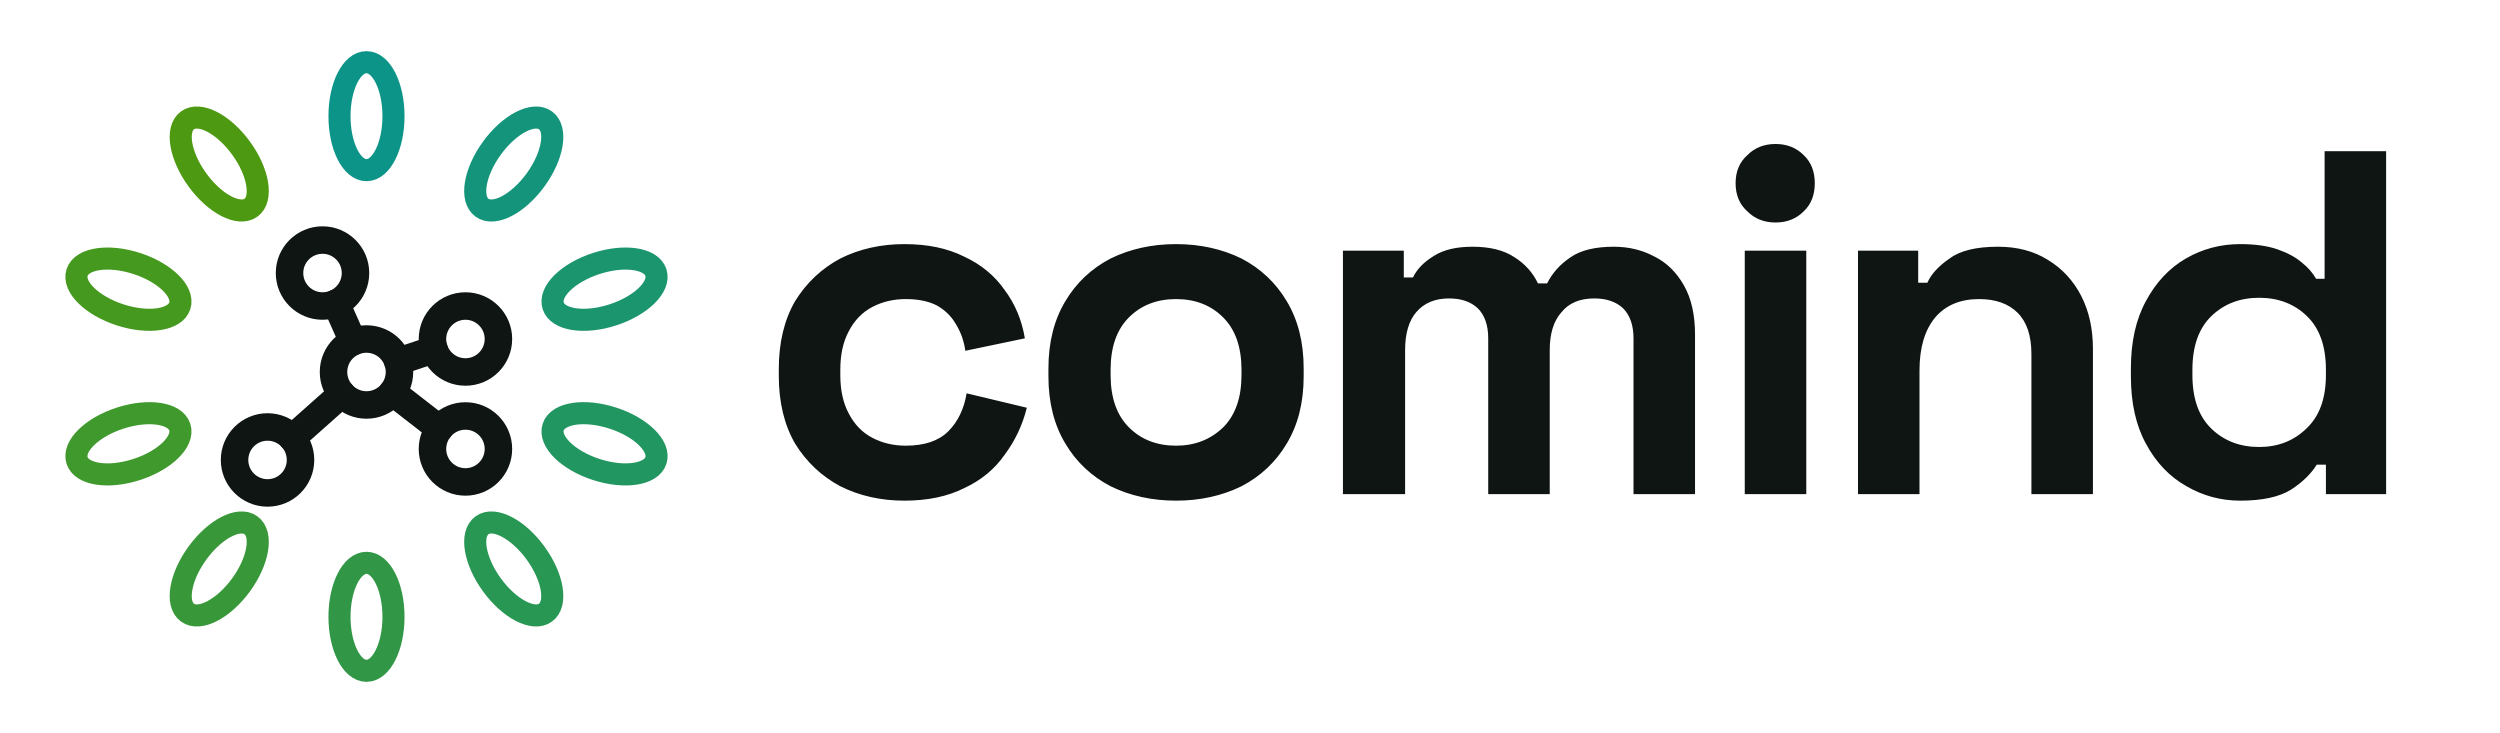
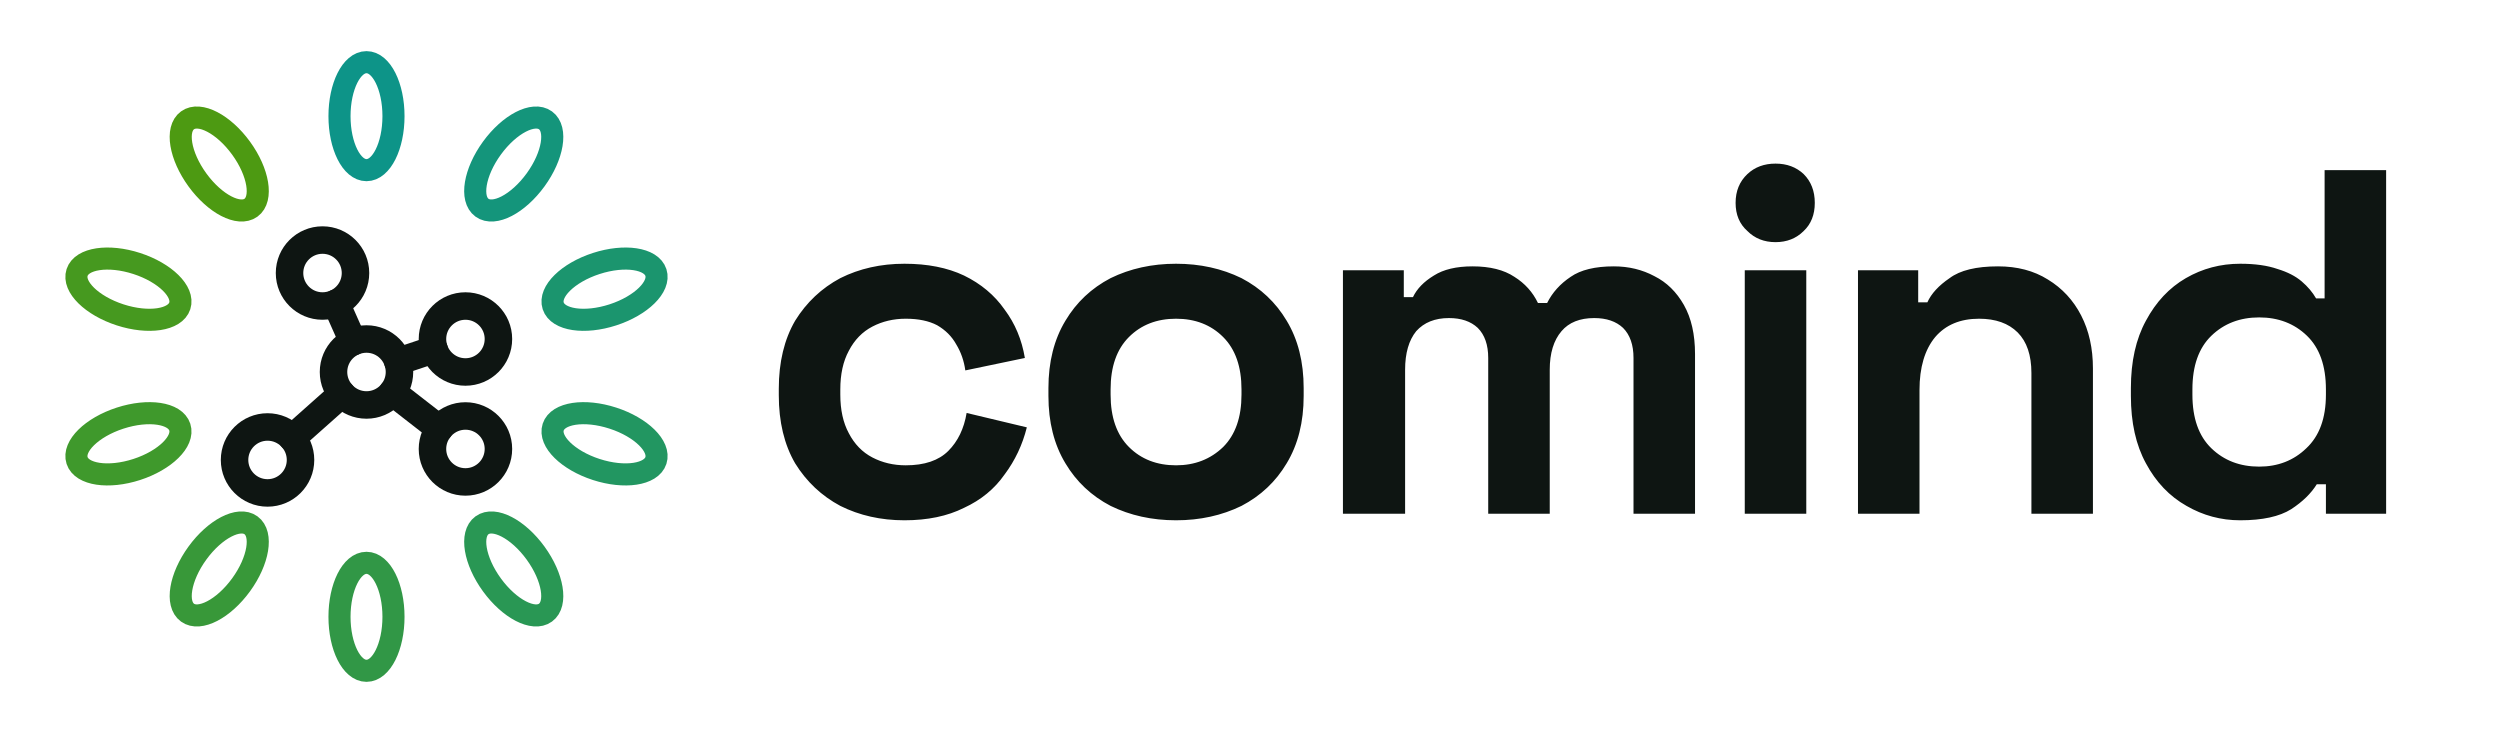
<svg xmlns="http://www.w3.org/2000/svg" viewBox="0 0 382 112" width="382" height="112" role="img" aria-label="comind">
  <g transform="translate(8 8) scale(0.375)">
    <ellipse cx="128.0" cy="26.0" rx="11" ry="22" transform="rotate(0 128.0 26.0)" fill="none" stroke="#0D9488" stroke-width="9" />
    <ellipse cx="188.0" cy="45.5" rx="11" ry="22" transform="rotate(36 188.0 45.5)" fill="none" stroke="#14957B" stroke-width="9" />
    <ellipse cx="225.0" cy="96.5" rx="11" ry="22" transform="rotate(72 225.0 96.5)" fill="none" stroke="#1B956E" stroke-width="9" />
    <ellipse cx="225.0" cy="159.5" rx="11" ry="22" transform="rotate(108 225.0 159.5)" fill="none" stroke="#229661" stroke-width="9" />
    <ellipse cx="188.0" cy="210.5" rx="11" ry="22" transform="rotate(144 188.0 210.5)" fill="none" stroke="#299754" stroke-width="9" />
    <ellipse cx="128.0" cy="230.0" rx="11" ry="22" transform="rotate(180 128.0 230.0)" fill="none" stroke="#319746" stroke-width="9" />
    <ellipse cx="68.0" cy="210.5" rx="11" ry="22" transform="rotate(216 68.0 210.5)" fill="none" stroke="#389839" stroke-width="9" />
    <ellipse cx="31.0" cy="159.5" rx="11" ry="22" transform="rotate(252 31.0 159.5)" fill="none" stroke="#3F992C" stroke-width="9" />
    <ellipse cx="31.0" cy="96.5" rx="11" ry="22" transform="rotate(288 31.0 96.5)" fill="none" stroke="#46991F" stroke-width="9" />
    <ellipse cx="68.0" cy="45.5" rx="11" ry="22" transform="rotate(324 68.0 45.5)" fill="none" stroke="#4D9A12" stroke-width="9" />
    <g transform="translate(128 128) scale(0.56) translate(-128 -124)" fill="none" stroke="#0E1512" stroke-linecap="round" stroke-linejoin="round" stroke-width="20">
      <line x1="177.23" y1="111.59" x2="150.77" y2="120.41" />
      <line x1="181.06" y1="169.27" x2="146.94" y2="142.73" />
      <line x1="110.06" y1="143.94" x2="73.94" y2="176.06" />
      <line x1="118.25" y1="106.07" x2="105.75" y2="77.93" />
      <circle cx="128" cy="128" r="24" />
      <circle cx="200" cy="104" r="24" />
      <circle cx="200" cy="184" r="24" />
      <circle cx="56" cy="192" r="24" />
      <circle cx="96" cy="56" r="24" />
    </g>
  </g>
-   <path d="M138.2 76.5Q132.8 76.5 128.4 74.3Q124.1 72 121.5 67.8Q119 63.5 119 57.4V56.4Q119 50.3 121.5 46Q124.1 41.8 128.4 39.5Q132.8 37.3 138.2 37.3Q143.5 37.3 147.3 39.2Q151.2 41 153.5 44.3Q155.9 47.5 156.6 51.7L147.5 53.6Q147.2 51.4 146.1 49.6Q145.1 47.8 143.2 46.7Q141.3 45.7 138.4 45.7Q135.6 45.7 133.3 46.9Q131 48.1 129.7 50.6Q128.4 53 128.4 56.5V57.3Q128.4 60.8 129.7 63.2Q131 65.7 133.3 66.9Q135.6 68.1 138.4 68.1Q142.7 68.1 144.9 65.9Q147.1 63.7 147.7 60.1L156.9 62.3Q155.9 66.3 153.5 69.5Q151.2 72.8 147.3 74.6Q143.5 76.5 138.2 76.5ZM179.7 76.5Q174.2 76.5 169.7 74.3Q165.3 72 162.8 67.8Q160.2 63.5 160.2 57.5V56.3Q160.2 50.3 162.8 46Q165.3 41.8 169.7 39.5Q174.2 37.3 179.7 37.3Q185.2 37.3 189.7 39.5Q194.1 41.8 196.6 46Q199.2 50.3 199.2 56.3V57.5Q199.2 63.5 196.6 67.8Q194.1 72 189.7 74.3Q185.2 76.5 179.7 76.5ZM179.7 68.1Q184 68.1 186.9 65.3Q189.7 62.5 189.7 57.3V56.5Q189.7 51.3 186.9 48.5Q184.1 45.7 179.7 45.7Q175.3 45.7 172.5 48.5Q169.7 51.3 169.7 56.5V57.3Q169.7 62.5 172.5 65.3Q175.3 68.1 179.7 68.1ZM205.2 75.5V38.3H214.5V42.4H215.9Q216.8 40.5 219.1 39.1Q221.3 37.7 225 37.7Q229 37.7 231.4 39.3Q233.8 40.8 235 43.3H236.4Q237.6 40.9 240 39.3Q242.3 37.7 246.6 37.7Q250 37.7 252.8 39.2Q255.6 40.6 257.3 43.6Q259 46.6 259 51.1V75.5H249.6V51.7Q249.6 48.7 248 47.1Q246.4 45.6 243.6 45.6Q240.3 45.6 238.6 47.7Q236.8 49.7 236.8 53.5V75.5H227.4V51.7Q227.4 48.7 225.8 47.1Q224.2 45.6 221.4 45.6Q218.2 45.6 216.4 47.7Q214.7 49.7 214.7 53.5V75.5ZM266.6 75.5V38.3H276V75.5ZM271.3 34Q268.7 34 267 32.3Q265.2 30.7 265.2 28Q265.2 25.3 267 23.7Q268.7 22 271.3 22Q273.9 22 275.6 23.7Q277.3 25.3 277.3 28Q277.3 30.7 275.6 32.3Q273.9 34 271.3 34ZM283.9 75.5V38.3H293.1V43.2H294.5Q295.4 41.2 297.9 39.5Q300.3 37.7 305.3 37.7Q309.7 37.7 312.9 39.7Q316.2 41.7 318 45.2Q319.8 48.7 319.8 53.3V75.5H310.4V54.1Q310.4 49.9 308.3 47.8Q306.2 45.7 302.4 45.7Q298.1 45.7 295.7 48.5Q293.3 51.4 293.3 56.6V75.5ZM342.3 76.5Q337.9 76.5 334.1 74.3Q330.2 72.1 327.9 67.8Q325.6 63.6 325.6 57.5V56.3Q325.6 50.2 327.9 46Q330.2 41.7 334 39.5Q337.8 37.3 342.3 37.3Q345.7 37.3 348 38.1Q350.3 38.9 351.7 40.1Q353.1 41.2 353.9 42.6H355.2V23.1H364.6V75.5H355.4V71H354Q352.7 73.1 350.1 74.8Q347.4 76.5 342.3 76.5ZM345.2 68.3Q349.5 68.3 352.4 65.5Q355.4 62.7 355.4 57.3V56.5Q355.4 51.1 352.5 48.3Q349.6 45.5 345.2 45.5Q340.8 45.5 337.9 48.3Q335 51.1 335 56.5V57.3Q335 62.7 337.9 65.5Q340.8 68.3 345.2 68.3Z" fill="#0E1512" />
+   <path d="M138.2 79.5Q132.8 79.5 128.4 77.3Q124.1 75 121.5 70.8Q119 66.5 119 60.4V59.4Q119 53.3 121.5 49Q124.1 44.8 128.4 42.5Q132.8 40.3 138.2 40.3Q143.5 40.3 147.3 42.1Q151.2 44 153.5 47.3Q155.9 50.5 156.6 54.7L147.5 56.6Q147.2 54.4 146.1 52.6Q145.1 50.8 143.2 49.7Q141.3 48.7 138.4 48.7Q135.6 48.7 133.3 49.9Q131 51.1 129.7 53.6Q128.4 56 128.4 59.5V60.3Q128.4 63.8 129.7 66.2Q131 68.7 133.3 69.9Q135.6 71.1 138.4 71.1Q142.7 71.1 144.9 68.9Q147.1 66.7 147.7 63.1L156.9 65.3Q155.9 69.3 153.5 72.5Q151.2 75.8 147.3 77.6Q143.5 79.5 138.2 79.5ZM179.7 79.5Q174.2 79.5 169.7 77.3Q165.3 75 162.8 70.8Q160.2 66.5 160.2 60.5V59.3Q160.2 53.3 162.8 49Q165.3 44.8 169.7 42.5Q174.2 40.3 179.7 40.3Q185.2 40.3 189.7 42.5Q194.1 44.8 196.6 49Q199.2 53.3 199.2 59.3V60.5Q199.2 66.5 196.6 70.8Q194.1 75 189.7 77.3Q185.2 79.5 179.7 79.5ZM179.7 71.1Q184 71.1 186.9 68.3Q189.7 65.5 189.7 60.3V59.5Q189.7 54.3 186.9 51.5Q184.1 48.7 179.7 48.7Q175.3 48.7 172.5 51.5Q169.7 54.3 169.7 59.5V60.3Q169.7 65.5 172.5 68.3Q175.3 71.1 179.7 71.1ZM205.2 78.5V41.3H214.5V45.4H215.9Q216.8 43.5 219.1 42.1Q221.3 40.7 225 40.7Q229 40.7 231.4 42.3Q233.8 43.8 235 46.3H236.4Q237.6 43.9 240 42.3Q242.3 40.7 246.6 40.7Q250 40.7 252.8 42.2Q255.6 43.6 257.3 46.6Q259 49.6 259 54.1V78.5H249.6V54.7Q249.6 51.7 248 50.1Q246.4 48.6 243.6 48.6Q240.3 48.6 238.6 50.6Q236.8 52.7 236.8 56.5V78.5H227.4V54.7Q227.4 51.7 225.8 50.1Q224.2 48.6 221.4 48.6Q218.2 48.6 216.4 50.6Q214.7 52.7 214.7 56.5V78.5ZM266.6 78.5V41.3H276V78.5ZM271.3 37Q268.7 37 267 35.3Q265.2 33.7 265.2 31Q265.2 28.3 267 26.6Q268.7 25 271.3 25Q273.9 25 275.6 26.6Q277.3 28.3 277.3 31Q277.3 33.7 275.6 35.3Q273.9 37 271.3 37ZM283.9 78.5V41.3H293.1V46.2H294.5Q295.4 44.2 297.9 42.5Q300.3 40.7 305.3 40.7Q309.7 40.7 312.9 42.7Q316.2 44.7 318 48.2Q319.8 51.7 319.8 56.3V78.5H310.4V57Q310.4 52.9 308.3 50.8Q306.2 48.7 302.4 48.7Q298.1 48.7 295.7 51.5Q293.3 54.4 293.3 59.6V78.5ZM342.3 79.5Q337.9 79.5 334.1 77.3Q330.2 75.1 327.9 70.8Q325.6 66.6 325.6 60.5V59.3Q325.6 53.2 327.9 49Q330.2 44.7 334 42.5Q337.8 40.3 342.3 40.3Q345.7 40.3 348 41.1Q350.3 41.8 351.7 43Q353.1 44.2 353.9 45.6H355.2V26H364.6V78.5H355.4V74H354Q352.7 76.1 350.1 77.8Q347.4 79.5 342.3 79.5ZM345.2 71.3Q349.5 71.3 352.4 68.5Q355.4 65.7 355.4 60.3V59.5Q355.4 54.1 352.5 51.3Q349.6 48.5 345.2 48.5Q340.8 48.5 337.9 51.3Q335 54.1 335 59.5V60.3Q335 65.7 337.9 68.5Q340.8 71.3 345.2 71.3Z" fill="#0E1512" />
</svg>
